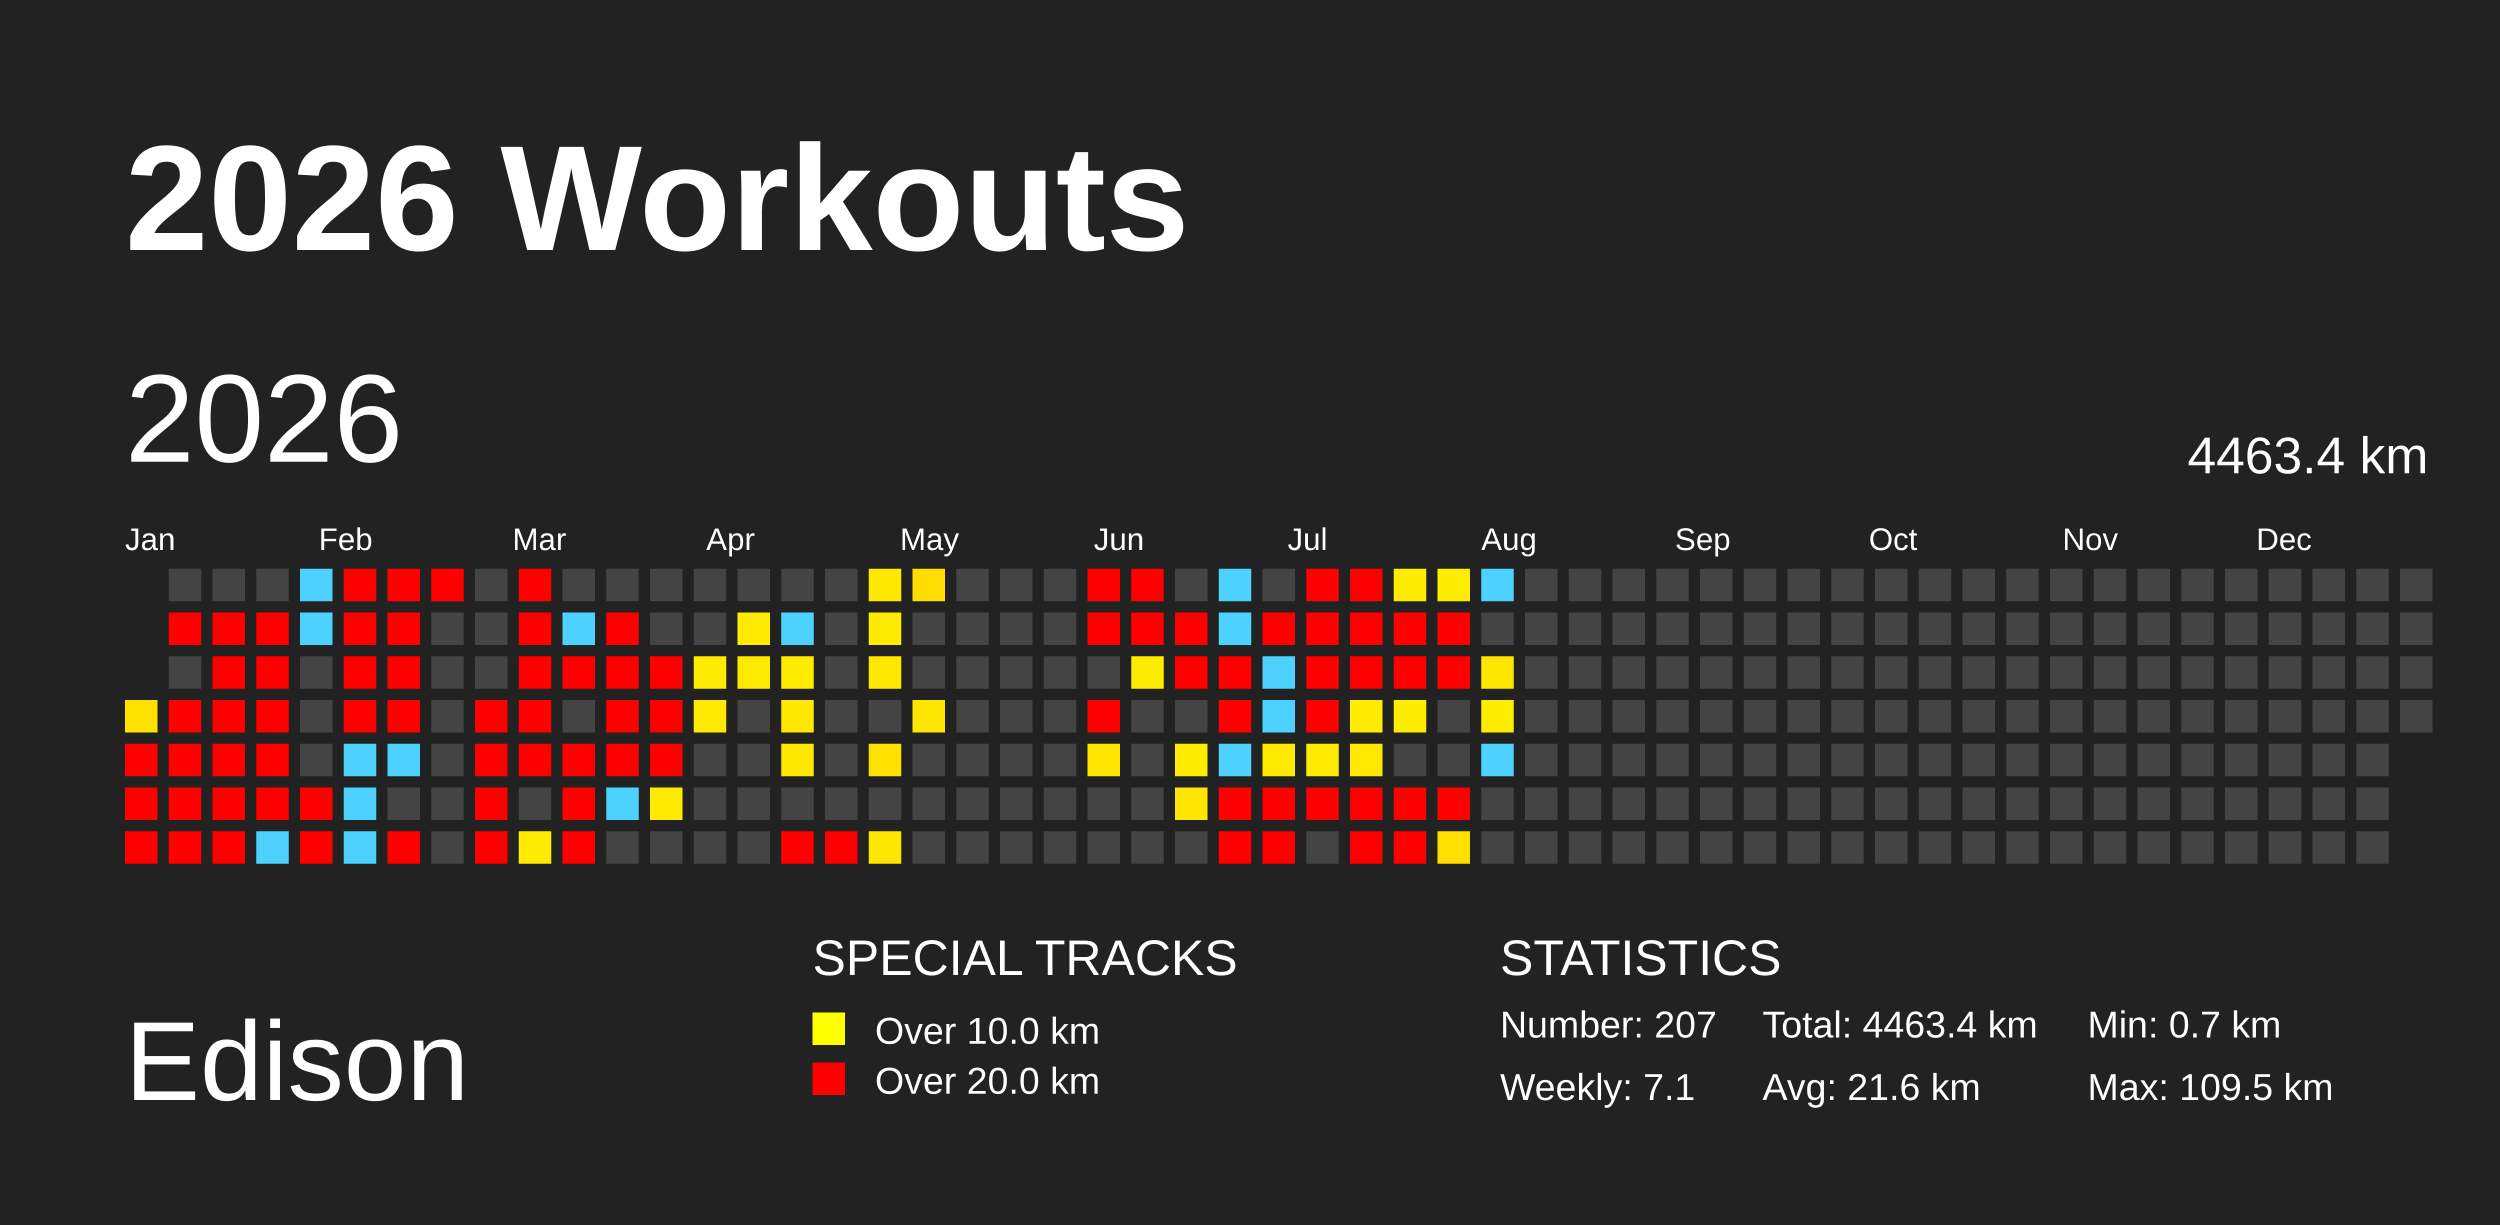
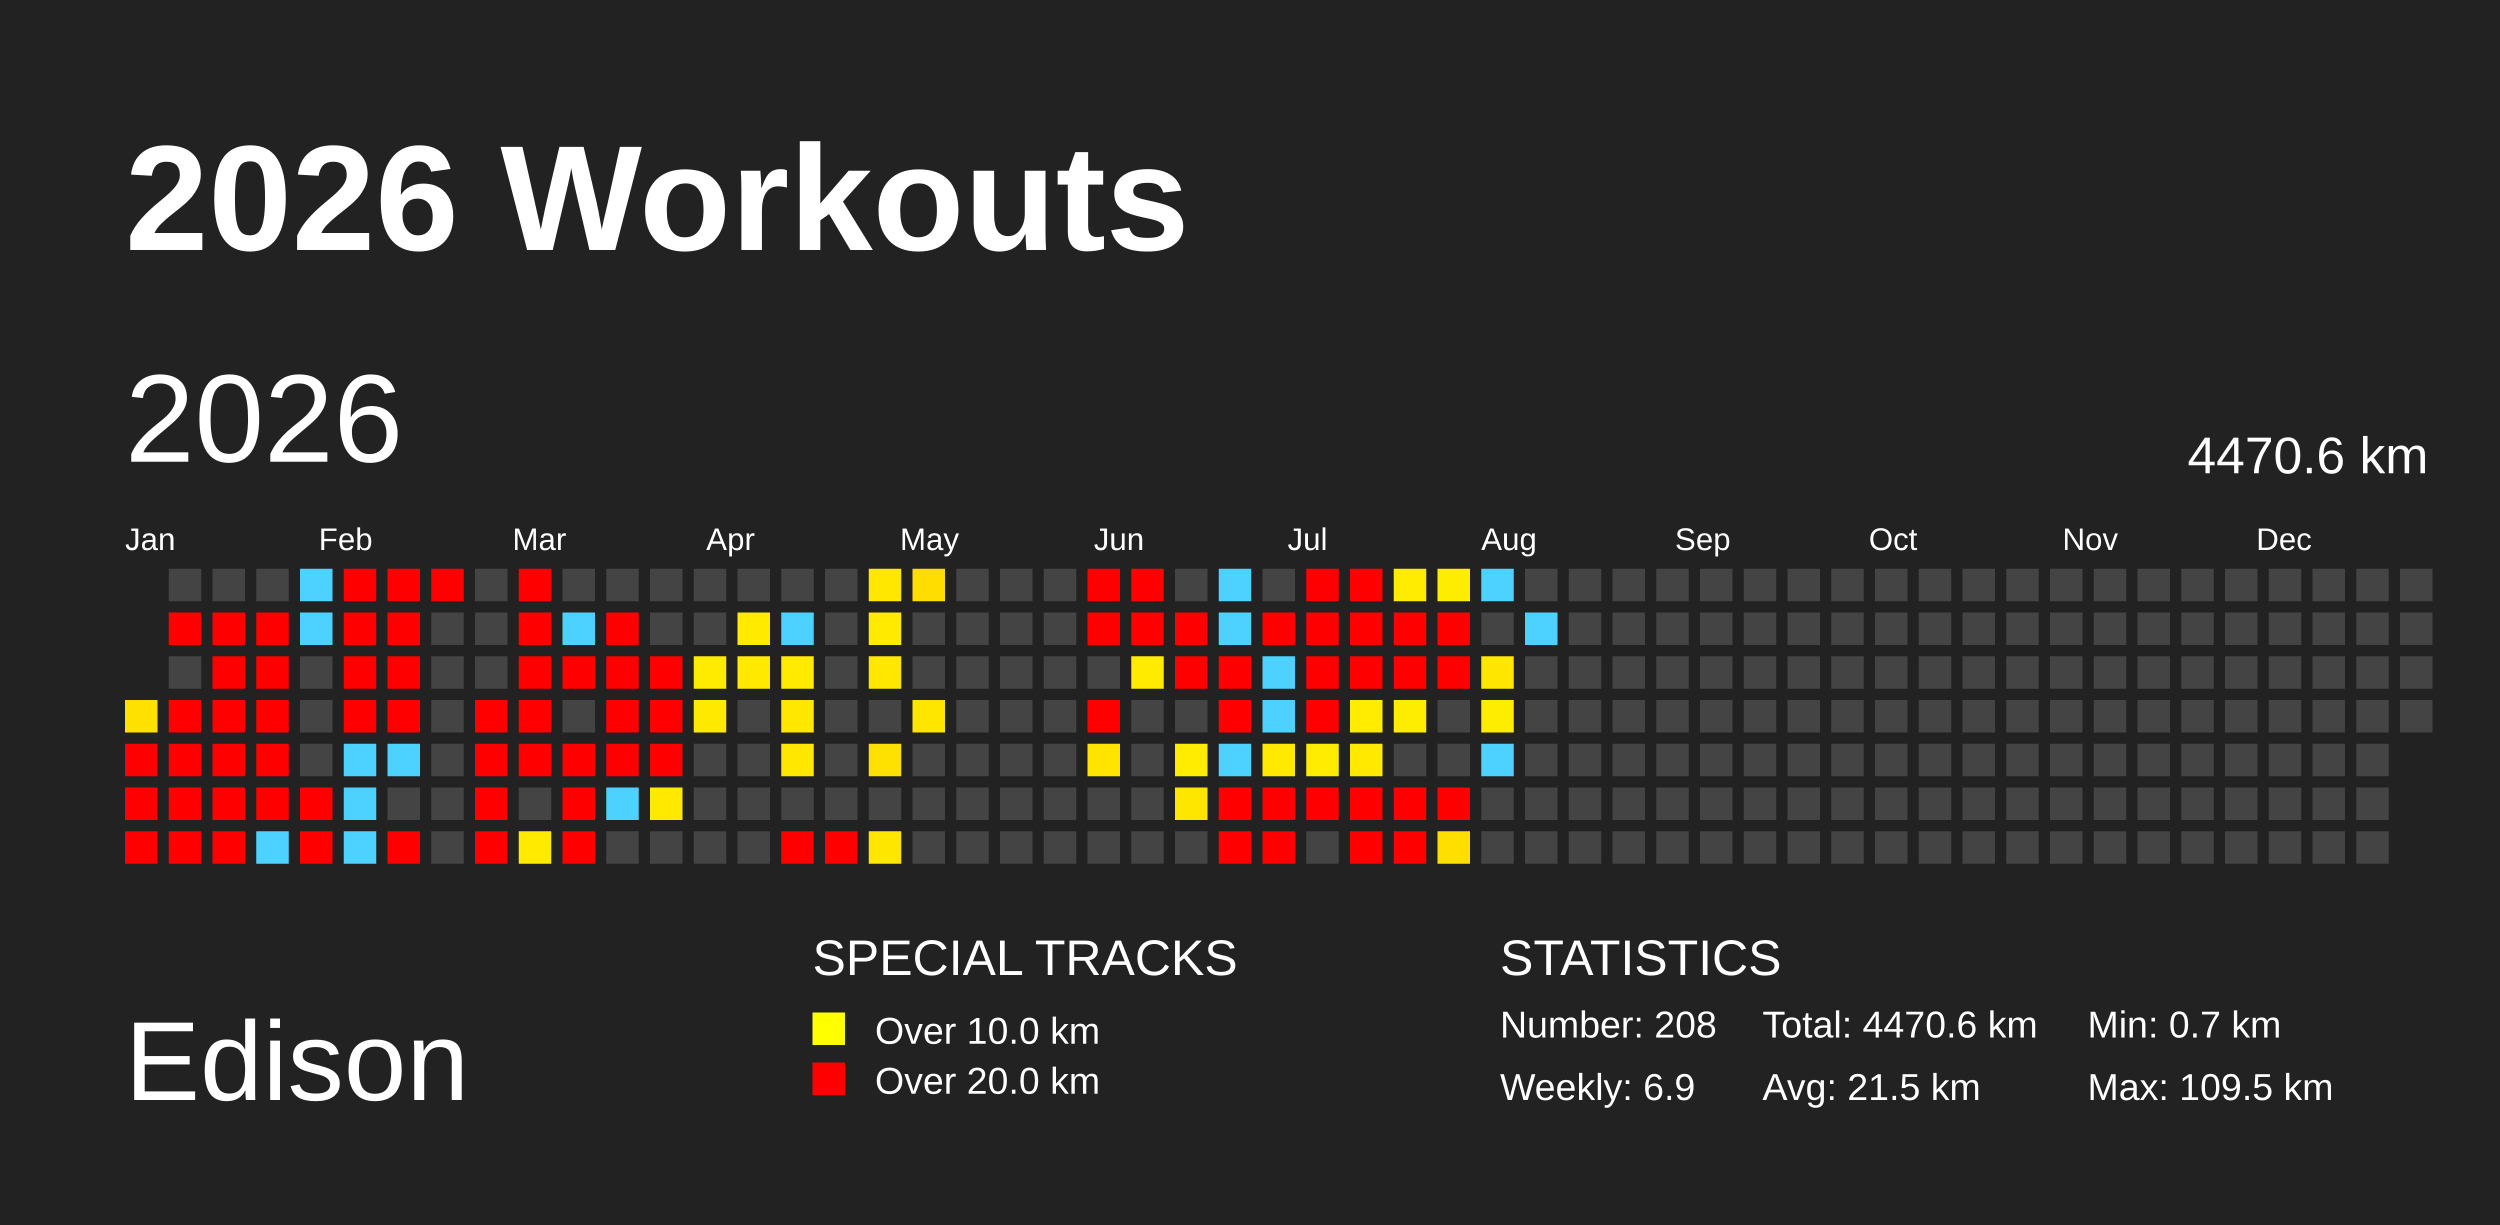
<svg xmlns="http://www.w3.org/2000/svg" baseProfile="full" height="98mm" version="1.1" viewBox="0,0,200,98" width="200mm">
  <defs />
  <rect fill="#222222" height="98" width="200" x="0" y="0" />
  <text fill="#FFFFFF" style="font-size:12px; font-family:Arial; font-weight:bold;" x="10" y="20">2026 Workouts</text>
  <text fill="#FFFFFF" style="font-size:9px; font-family:Arial" x="10" y="88">Edison</text>
  <text fill="#FFFFFF" style="font-size:4px; font-family:Arial" x="65" y="78">SPECIAL TRACKS</text>
  <rect fill="yellow" height="2.6" width="2.6" x="65" y="81" />
  <text fill="#FFFFFF" style="font-size:3px; font-family:Arial" x="70" y="83.5">Over 10.0 km</text>
  <rect fill="red" height="2.6" width="2.6" x="65" y="85" />
  <text fill="#FFFFFF" style="font-size:3px; font-family:Arial" x="70" y="87.5">Over 20.0 km</text>
  <text fill="#FFFFFF" style="font-size:4px; font-family:Arial" x="120" y="78">STATISTICS</text>
-   <text fill="#FFFFFF" style="font-size:3px; font-family:Arial" x="120" y="83">Number: 207</text>
-   <text fill="#FFFFFF" style="font-size:3px; font-family:Arial" x="120" y="88">Weekly: 7.1</text>
-   <text fill="#FFFFFF" style="font-size:3px; font-family:Arial" x="141" y="83">Total: 4463.4 km</text>
-   <text fill="#FFFFFF" style="font-size:3px; font-family:Arial" x="141" y="88">Avg: 21.6 km</text>
+   <text fill="#FFFFFF" style="font-size:3px; font-family:Arial" x="120" y="83">Number: 208</text>
+   <text fill="#FFFFFF" style="font-size:3px; font-family:Arial" x="120" y="88">Weekly: 6.9</text>
+   <text fill="#FFFFFF" style="font-size:3px; font-family:Arial" x="141" y="83">Total: 4470.6 km</text>
+   <text fill="#FFFFFF" style="font-size:3px; font-family:Arial" x="141" y="88">Avg: 21.5 km</text>
  <text fill="#FFFFFF" style="font-size:3px; font-family:Arial" x="167" y="83">Min: 0.7 km</text>
  <text fill="#FFFFFF" style="font-size:3px; font-family:Arial" x="167" y="88">Max: 109.5 km</text>
  <text dominant-baseline="hanging" fill="#FFFFFF" style="font-size:10.0px; font-family:Arial;" x="10" y="30">2026</text>
-   <text dominant-baseline="hanging" fill="#FFFFFF" style="font-size:4.125px; font-family:Arial;" x="175" y="35">4463.4 km</text>
+   <text dominant-baseline="hanging" fill="#FFFFFF" style="font-size:4.125px; font-family:Arial;" x="175" y="35">4470.6 km</text>
  <text fill="#FFFFFF" style="font-size:2.5px; font-family:Arial" x="10.0" y="44">Jan</text>
  <text fill="#FFFFFF" style="font-size:2.5px; font-family:Arial" x="25.5" y="44">Feb</text>
  <text fill="#FFFFFF" style="font-size:2.5px; font-family:Arial" x="41.0" y="44">Mar</text>
  <text fill="#FFFFFF" style="font-size:2.5px; font-family:Arial" x="56.5" y="44">Apr</text>
  <text fill="#FFFFFF" style="font-size:2.5px; font-family:Arial" x="72.0" y="44">May</text>
  <text fill="#FFFFFF" style="font-size:2.5px; font-family:Arial" x="87.5" y="44">Jun</text>
  <text fill="#FFFFFF" style="font-size:2.5px; font-family:Arial" x="103.0" y="44">Jul</text>
  <text fill="#FFFFFF" style="font-size:2.5px; font-family:Arial" x="118.5" y="44">Aug</text>
  <text fill="#FFFFFF" style="font-size:2.5px; font-family:Arial" x="134.0" y="44">Sep</text>
  <text fill="#FFFFFF" style="font-size:2.5px; font-family:Arial" x="149.5" y="44">Oct</text>
  <text fill="#FFFFFF" style="font-size:2.5px; font-family:Arial" x="165.0" y="44">Nov</text>
  <text fill="#FFFFFF" style="font-size:2.5px; font-family:Arial" x="180.5" y="44">Dec</text>
  <rect fill="#ffe100" height="2.6" width="2.6" x="10.0" y="56.0" />
  <rect fill="red" height="2.6" width="2.6" x="10.0" y="59.5" />
  <rect fill="red" height="2.6" width="2.6" x="10.0" y="63.0" />
  <rect fill="red" height="2.6" width="2.6" x="10.0" y="66.5" />
  <rect fill="#444444" height="2.6" width="2.6" x="13.5" y="45.5" />
  <rect fill="red" height="2.6" width="2.6" x="13.5" y="49.0" />
  <rect fill="#444444" height="2.6" width="2.6" x="13.5" y="52.5" />
  <rect fill="red" height="2.6" width="2.6" x="13.5" y="56.0" />
  <rect fill="red" height="2.6" width="2.6" x="13.5" y="59.5" />
  <rect fill="red" height="2.6" width="2.6" x="13.5" y="63.0" />
  <rect fill="red" height="2.6" width="2.6" x="13.5" y="66.5" />
  <rect fill="#444444" height="2.6" width="2.6" x="17.0" y="45.5" />
  <rect fill="red" height="2.6" width="2.6" x="17.0" y="49.0" />
  <rect fill="red" height="2.6" width="2.6" x="17.0" y="52.5" />
  <rect fill="red" height="2.6" width="2.6" x="17.0" y="56.0" />
  <rect fill="red" height="2.6" width="2.6" x="17.0" y="59.5" />
  <rect fill="red" height="2.6" width="2.6" x="17.0" y="63.0" />
  <rect fill="red" height="2.6" width="2.6" x="17.0" y="66.5" />
  <rect fill="#444444" height="2.6" width="2.6" x="20.5" y="45.5" />
  <rect fill="red" height="2.6" width="2.6" x="20.5" y="49.0" />
  <rect fill="red" height="2.6" width="2.6" x="20.5" y="52.5" />
  <rect fill="red" height="2.6" width="2.6" x="20.5" y="56.0" />
  <rect fill="red" height="2.6" width="2.6" x="20.5" y="59.5" />
  <rect fill="red" height="2.6" width="2.6" x="20.5" y="63.0" />
  <rect fill="#4dd2ff" height="2.6" width="2.6" x="20.5" y="66.5" />
  <rect fill="#4dd2ff" height="2.6" width="2.6" x="24.0" y="45.5" />
  <rect fill="#4dd2ff" height="2.6" width="2.6" x="24.0" y="49.0" />
  <rect fill="#444444" height="2.6" width="2.6" x="24.0" y="52.5" />
  <rect fill="#444444" height="2.6" width="2.6" x="24.0" y="56.0" />
  <rect fill="#444444" height="2.6" width="2.6" x="24.0" y="59.5" />
  <rect fill="red" height="2.6" width="2.6" x="24.0" y="63.0" />
  <rect fill="red" height="2.6" width="2.6" x="24.0" y="66.5" />
  <rect fill="red" height="2.6" width="2.6" x="27.5" y="45.5" />
  <rect fill="red" height="2.6" width="2.6" x="27.5" y="49.0" />
  <rect fill="red" height="2.6" width="2.6" x="27.5" y="52.5" />
  <rect fill="red" height="2.6" width="2.6" x="27.5" y="56.0" />
  <rect fill="#4dd2ff" height="2.6" width="2.6" x="27.5" y="59.5" />
  <rect fill="#4dd2ff" height="2.6" width="2.6" x="27.5" y="63.0" />
  <rect fill="#4dd2ff" height="2.6" width="2.6" x="27.5" y="66.5" />
  <rect fill="red" height="2.6" width="2.6" x="31.0" y="45.5" />
  <rect fill="red" height="2.6" width="2.6" x="31.0" y="49.0" />
  <rect fill="red" height="2.6" width="2.6" x="31.0" y="52.5" />
  <rect fill="red" height="2.6" width="2.6" x="31.0" y="56.0" />
  <rect fill="#4dd2ff" height="2.6" width="2.6" x="31.0" y="59.5" />
  <rect fill="#444444" height="2.6" width="2.6" x="31.0" y="63.0" />
  <rect fill="red" height="2.6" width="2.6" x="31.0" y="66.5" />
  <rect fill="red" height="2.6" width="2.6" x="34.5" y="45.5" />
  <rect fill="#444444" height="2.6" width="2.6" x="34.5" y="49.0" />
  <rect fill="#444444" height="2.6" width="2.6" x="34.5" y="52.5" />
  <rect fill="#444444" height="2.6" width="2.6" x="34.5" y="56.0" />
  <rect fill="#444444" height="2.6" width="2.6" x="34.5" y="59.5" />
  <rect fill="#444444" height="2.6" width="2.6" x="34.5" y="63.0" />
  <rect fill="#444444" height="2.6" width="2.6" x="34.5" y="66.5" />
  <rect fill="#444444" height="2.6" width="2.6" x="38.0" y="45.5" />
  <rect fill="#444444" height="2.6" width="2.6" x="38.0" y="49.0" />
  <rect fill="#444444" height="2.6" width="2.6" x="38.0" y="52.5" />
  <rect fill="red" height="2.6" width="2.6" x="38.0" y="56.0" />
  <rect fill="red" height="2.6" width="2.6" x="38.0" y="59.5" />
  <rect fill="red" height="2.6" width="2.6" x="38.0" y="63.0" />
  <rect fill="red" height="2.6" width="2.6" x="38.0" y="66.5" />
  <rect fill="red" height="2.6" width="2.6" x="41.5" y="45.5" />
  <rect fill="red" height="2.6" width="2.6" x="41.5" y="49.0" />
  <rect fill="red" height="2.6" width="2.6" x="41.5" y="52.5" />
  <rect fill="red" height="2.6" width="2.6" x="41.5" y="56.0" />
  <rect fill="red" height="2.6" width="2.6" x="41.5" y="59.5" />
  <rect fill="#444444" height="2.6" width="2.6" x="41.5" y="63.0" />
  <rect fill="#ffea00" height="2.6" width="2.6" x="41.5" y="66.5" />
  <rect fill="#444444" height="2.6" width="2.6" x="45.0" y="45.5" />
  <rect fill="#4dd2ff" height="2.6" width="2.6" x="45.0" y="49.0" />
  <rect fill="red" height="2.6" width="2.6" x="45.0" y="52.5" />
  <rect fill="#444444" height="2.6" width="2.6" x="45.0" y="56.0" />
  <rect fill="red" height="2.6" width="2.6" x="45.0" y="59.5" />
  <rect fill="red" height="2.6" width="2.6" x="45.0" y="63.0" />
  <rect fill="red" height="2.6" width="2.6" x="45.0" y="66.5" />
  <rect fill="#444444" height="2.6" width="2.6" x="48.5" y="45.5" />
  <rect fill="red" height="2.6" width="2.6" x="48.5" y="49.0" />
  <rect fill="red" height="2.6" width="2.6" x="48.5" y="52.5" />
  <rect fill="red" height="2.6" width="2.6" x="48.5" y="56.0" />
  <rect fill="red" height="2.6" width="2.6" x="48.5" y="59.5" />
  <rect fill="#4dd2ff" height="2.6" width="2.6" x="48.5" y="63.0" />
  <rect fill="#444444" height="2.6" width="2.6" x="48.5" y="66.5" />
  <rect fill="#444444" height="2.6" width="2.6" x="52.0" y="45.5" />
  <rect fill="#444444" height="2.6" width="2.6" x="52.0" y="49.0" />
  <rect fill="red" height="2.6" width="2.6" x="52.0" y="52.5" />
  <rect fill="red" height="2.6" width="2.6" x="52.0" y="56.0" />
  <rect fill="red" height="2.6" width="2.6" x="52.0" y="59.5" />
  <rect fill="#ffe900" height="2.6" width="2.6" x="52.0" y="63.0" />
  <rect fill="#444444" height="2.6" width="2.6" x="52.0" y="66.5" />
  <rect fill="#444444" height="2.6" width="2.6" x="55.5" y="45.5" />
  <rect fill="#444444" height="2.6" width="2.6" x="55.5" y="49.0" />
  <rect fill="#ffeb00" height="2.6" width="2.6" x="55.5" y="52.5" />
  <rect fill="#ffe900" height="2.6" width="2.6" x="55.5" y="56.0" />
  <rect fill="#444444" height="2.6" width="2.6" x="55.5" y="59.5" />
  <rect fill="#444444" height="2.6" width="2.6" x="55.5" y="63.0" />
  <rect fill="#444444" height="2.6" width="2.6" x="55.5" y="66.5" />
  <rect fill="#444444" height="2.6" width="2.6" x="59.0" y="45.5" />
  <rect fill="#ffea00" height="2.6" width="2.6" x="59.0" y="49.0" />
  <rect fill="#ffe900" height="2.6" width="2.6" x="59.0" y="52.5" />
  <rect fill="#444444" height="2.6" width="2.6" x="59.0" y="56.0" />
  <rect fill="#444444" height="2.6" width="2.6" x="59.0" y="59.5" />
  <rect fill="#444444" height="2.6" width="2.6" x="59.0" y="63.0" />
  <rect fill="#444444" height="2.6" width="2.6" x="59.0" y="66.5" />
  <rect fill="#444444" height="2.6" width="2.6" x="62.5" y="45.5" />
  <rect fill="#4dd2ff" height="2.6" width="2.6" x="62.5" y="49.0" />
  <rect fill="#ffea00" height="2.6" width="2.6" x="62.5" y="52.5" />
  <rect fill="#ffe700" height="2.6" width="2.6" x="62.5" y="56.0" />
  <rect fill="#ffe700" height="2.6" width="2.6" x="62.5" y="59.5" />
  <rect fill="#444444" height="2.6" width="2.6" x="62.5" y="63.0" />
  <rect fill="red" height="2.6" width="2.6" x="62.5" y="66.5" />
  <rect fill="#444444" height="2.6" width="2.6" x="66.0" y="45.5" />
  <rect fill="#444444" height="2.6" width="2.6" x="66.0" y="49.0" />
  <rect fill="#444444" height="2.6" width="2.6" x="66.0" y="52.5" />
  <rect fill="#444444" height="2.6" width="2.6" x="66.0" y="56.0" />
  <rect fill="#444444" height="2.6" width="2.6" x="66.0" y="59.5" />
  <rect fill="#444444" height="2.6" width="2.6" x="66.0" y="63.0" />
  <rect fill="red" height="2.6" width="2.6" x="66.0" y="66.5" />
  <rect fill="#ffe700" height="2.6" width="2.6" x="69.5" y="45.5" />
  <rect fill="#ffea00" height="2.6" width="2.6" x="69.5" y="49.0" />
  <rect fill="#ffe700" height="2.6" width="2.6" x="69.5" y="52.5" />
  <rect fill="#444444" height="2.6" width="2.6" x="69.5" y="56.0" />
  <rect fill="#ffe100" height="2.6" width="2.6" x="69.5" y="59.5" />
  <rect fill="#444444" height="2.6" width="2.6" x="69.5" y="63.0" />
  <rect fill="#ffe600" height="2.6" width="2.6" x="69.5" y="66.5" />
  <rect fill="#ffdd00" height="2.6" width="2.6" x="73.0" y="45.5" />
  <rect fill="#444444" height="2.6" width="2.6" x="73.0" y="49.0" />
  <rect fill="#444444" height="2.6" width="2.6" x="73.0" y="52.5" />
  <rect fill="#ffe600" height="2.6" width="2.6" x="73.0" y="56.0" />
  <rect fill="#444444" height="2.6" width="2.6" x="73.0" y="59.5" />
  <rect fill="#444444" height="2.6" width="2.6" x="73.0" y="63.0" />
  <rect fill="#444444" height="2.6" width="2.6" x="73.0" y="66.5" />
  <rect fill="#444444" height="2.6" width="2.6" x="76.5" y="45.5" />
  <rect fill="#444444" height="2.6" width="2.6" x="76.5" y="49.0" />
  <rect fill="#444444" height="2.6" width="2.6" x="76.5" y="52.5" />
  <rect fill="#444444" height="2.6" width="2.6" x="76.5" y="56.0" />
  <rect fill="#444444" height="2.6" width="2.6" x="76.5" y="59.5" />
  <rect fill="#444444" height="2.6" width="2.6" x="76.5" y="63.0" />
  <rect fill="#444444" height="2.6" width="2.6" x="76.5" y="66.5" />
  <rect fill="#444444" height="2.6" width="2.6" x="80.0" y="45.5" />
  <rect fill="#444444" height="2.6" width="2.6" x="80.0" y="49.0" />
  <rect fill="#444444" height="2.6" width="2.6" x="80.0" y="52.5" />
  <rect fill="#444444" height="2.6" width="2.6" x="80.0" y="56.0" />
  <rect fill="#444444" height="2.6" width="2.6" x="80.0" y="59.5" />
  <rect fill="#444444" height="2.6" width="2.6" x="80.0" y="63.0" />
  <rect fill="#444444" height="2.6" width="2.6" x="80.0" y="66.5" />
  <rect fill="#444444" height="2.6" width="2.6" x="83.5" y="45.5" />
  <rect fill="#444444" height="2.6" width="2.6" x="83.5" y="49.0" />
  <rect fill="#444444" height="2.6" width="2.6" x="83.5" y="52.5" />
  <rect fill="#444444" height="2.6" width="2.6" x="83.5" y="56.0" />
  <rect fill="#444444" height="2.6" width="2.6" x="83.5" y="59.5" />
  <rect fill="#444444" height="2.6" width="2.6" x="83.5" y="63.0" />
  <rect fill="#444444" height="2.6" width="2.6" x="83.5" y="66.5" />
  <rect fill="red" height="2.6" width="2.6" x="87.0" y="45.5" />
  <rect fill="red" height="2.6" width="2.6" x="87.0" y="49.0" />
  <rect fill="#444444" height="2.6" width="2.6" x="87.0" y="52.5" />
  <rect fill="red" height="2.6" width="2.6" x="87.0" y="56.0" />
  <rect fill="#ffe400" height="2.6" width="2.6" x="87.0" y="59.5" />
  <rect fill="#444444" height="2.6" width="2.6" x="87.0" y="63.0" />
  <rect fill="#444444" height="2.6" width="2.6" x="87.0" y="66.5" />
  <rect fill="red" height="2.6" width="2.6" x="90.5" y="45.5" />
  <rect fill="red" height="2.6" width="2.6" x="90.5" y="49.0" />
  <rect fill="#ffeb00" height="2.6" width="2.6" x="90.5" y="52.5" />
  <rect fill="#444444" height="2.6" width="2.6" x="90.5" y="56.0" />
  <rect fill="#444444" height="2.6" width="2.6" x="90.5" y="59.5" />
  <rect fill="#444444" height="2.6" width="2.6" x="90.5" y="63.0" />
  <rect fill="#444444" height="2.6" width="2.6" x="90.5" y="66.5" />
  <rect fill="#444444" height="2.6" width="2.6" x="94.0" y="45.5" />
  <rect fill="red" height="2.6" width="2.6" x="94.0" y="49.0" />
  <rect fill="red" height="2.6" width="2.6" x="94.0" y="52.5" />
  <rect fill="#444444" height="2.6" width="2.6" x="94.0" y="56.0" />
  <rect fill="#ffec00" height="2.6" width="2.6" x="94.0" y="59.5" />
  <rect fill="#ffe600" height="2.6" width="2.6" x="94.0" y="63.0" />
  <rect fill="#444444" height="2.6" width="2.6" x="94.0" y="66.5" />
  <rect fill="#4dd2ff" height="2.6" width="2.6" x="97.5" y="45.5" />
  <rect fill="#4dd2ff" height="2.6" width="2.6" x="97.5" y="49.0" />
  <rect fill="red" height="2.6" width="2.6" x="97.5" y="52.5" />
  <rect fill="red" height="2.6" width="2.6" x="97.5" y="56.0" />
  <rect fill="#4dd2ff" height="2.6" width="2.6" x="97.5" y="59.5" />
  <rect fill="red" height="2.6" width="2.6" x="97.5" y="63.0" />
  <rect fill="red" height="2.6" width="2.6" x="97.5" y="66.5" />
  <rect fill="#444444" height="2.6" width="2.6" x="101.0" y="45.5" />
  <rect fill="red" height="2.6" width="2.6" x="101.0" y="49.0" />
  <rect fill="#4dd2ff" height="2.6" width="2.6" x="101.0" y="52.5" />
  <rect fill="#4dd2ff" height="2.6" width="2.6" x="101.0" y="56.0" />
  <rect fill="#ffe900" height="2.6" width="2.6" x="101.0" y="59.5" />
  <rect fill="red" height="2.6" width="2.6" x="101.0" y="63.0" />
  <rect fill="red" height="2.6" width="2.6" x="101.0" y="66.5" />
  <rect fill="red" height="2.6" width="2.6" x="104.5" y="45.5" />
  <rect fill="red" height="2.6" width="2.6" x="104.5" y="49.0" />
  <rect fill="red" height="2.6" width="2.6" x="104.5" y="52.5" />
  <rect fill="red" height="2.6" width="2.6" x="104.5" y="56.0" />
  <rect fill="#ffec00" height="2.6" width="2.6" x="104.5" y="59.5" />
  <rect fill="red" height="2.6" width="2.6" x="104.5" y="63.0" />
  <rect fill="#444444" height="2.6" width="2.6" x="104.5" y="66.5" />
  <rect fill="red" height="2.6" width="2.6" x="108.0" y="45.5" />
  <rect fill="red" height="2.6" width="2.6" x="108.0" y="49.0" />
  <rect fill="red" height="2.6" width="2.6" x="108.0" y="52.5" />
  <rect fill="#ffec00" height="2.6" width="2.6" x="108.0" y="56.0" />
  <rect fill="#ffe900" height="2.6" width="2.6" x="108.0" y="59.5" />
  <rect fill="red" height="2.6" width="2.6" x="108.0" y="63.0" />
  <rect fill="red" height="2.6" width="2.6" x="108.0" y="66.5" />
  <rect fill="#ffec00" height="2.6" width="2.6" x="111.5" y="45.5" />
  <rect fill="red" height="2.6" width="2.6" x="111.5" y="49.0" />
  <rect fill="red" height="2.6" width="2.6" x="111.5" y="52.5" />
  <rect fill="#ffed00" height="2.6" width="2.6" x="111.5" y="56.0" />
  <rect fill="#444444" height="2.6" width="2.6" x="111.5" y="59.5" />
  <rect fill="red" height="2.6" width="2.6" x="111.5" y="63.0" />
  <rect fill="red" height="2.6" width="2.6" x="111.5" y="66.5" />
  <rect fill="#ffed00" height="2.6" width="2.6" x="115.0" y="45.5" />
  <rect fill="red" height="2.6" width="2.6" x="115.0" y="49.0" />
  <rect fill="red" height="2.6" width="2.6" x="115.0" y="52.5" />
  <rect fill="#444444" height="2.6" width="2.6" x="115.0" y="56.0" />
  <rect fill="#444444" height="2.6" width="2.6" x="115.0" y="59.5" />
  <rect fill="red" height="2.6" width="2.6" x="115.0" y="63.0" />
  <rect fill="#ffdf00" height="2.6" width="2.6" x="115.0" y="66.5" />
  <rect fill="#4dd2ff" height="2.6" width="2.6" x="118.5" y="45.5" />
  <rect fill="#444444" height="2.6" width="2.6" x="118.5" y="49.0" />
  <rect fill="#ffe600" height="2.6" width="2.6" x="118.5" y="52.5" />
  <rect fill="#ffed00" height="2.6" width="2.6" x="118.5" y="56.0" />
  <rect fill="#4dd2ff" height="2.6" width="2.6" x="118.5" y="59.5" />
  <rect fill="#444444" height="2.6" width="2.6" x="118.5" y="63.0" />
  <rect fill="#444444" height="2.6" width="2.6" x="118.5" y="66.5" />
  <rect fill="#444444" height="2.6" width="2.6" x="122.0" y="45.5" />
-   <rect fill="#444444" height="2.6" width="2.6" x="122.0" y="49.0" />
+   <rect fill="#4dd2ff" height="2.6" width="2.6" x="122.0" y="49.0" />
  <rect fill="#444444" height="2.6" width="2.6" x="122.0" y="52.5" />
  <rect fill="#444444" height="2.6" width="2.6" x="122.0" y="56.0" />
  <rect fill="#444444" height="2.6" width="2.6" x="122.0" y="59.5" />
  <rect fill="#444444" height="2.6" width="2.6" x="122.0" y="63.0" />
  <rect fill="#444444" height="2.6" width="2.6" x="122.0" y="66.5" />
  <rect fill="#444444" height="2.6" width="2.6" x="125.5" y="45.5" />
  <rect fill="#444444" height="2.6" width="2.6" x="125.5" y="49.0" />
  <rect fill="#444444" height="2.6" width="2.6" x="125.5" y="52.5" />
  <rect fill="#444444" height="2.6" width="2.6" x="125.5" y="56.0" />
  <rect fill="#444444" height="2.6" width="2.6" x="125.5" y="59.5" />
  <rect fill="#444444" height="2.6" width="2.6" x="125.5" y="63.0" />
  <rect fill="#444444" height="2.6" width="2.6" x="125.5" y="66.5" />
  <rect fill="#444444" height="2.6" width="2.6" x="129.0" y="45.5" />
  <rect fill="#444444" height="2.6" width="2.6" x="129.0" y="49.0" />
  <rect fill="#444444" height="2.6" width="2.6" x="129.0" y="52.5" />
  <rect fill="#444444" height="2.6" width="2.6" x="129.0" y="56.0" />
  <rect fill="#444444" height="2.6" width="2.6" x="129.0" y="59.5" />
  <rect fill="#444444" height="2.6" width="2.6" x="129.0" y="63.0" />
  <rect fill="#444444" height="2.6" width="2.6" x="129.0" y="66.5" />
  <rect fill="#444444" height="2.6" width="2.6" x="132.5" y="45.5" />
  <rect fill="#444444" height="2.6" width="2.6" x="132.5" y="49.0" />
  <rect fill="#444444" height="2.6" width="2.6" x="132.5" y="52.5" />
  <rect fill="#444444" height="2.6" width="2.6" x="132.5" y="56.0" />
  <rect fill="#444444" height="2.6" width="2.6" x="132.5" y="59.5" />
  <rect fill="#444444" height="2.6" width="2.6" x="132.5" y="63.0" />
  <rect fill="#444444" height="2.6" width="2.6" x="132.5" y="66.5" />
  <rect fill="#444444" height="2.6" width="2.6" x="136.0" y="45.5" />
  <rect fill="#444444" height="2.6" width="2.6" x="136.0" y="49.0" />
  <rect fill="#444444" height="2.6" width="2.6" x="136.0" y="52.5" />
  <rect fill="#444444" height="2.6" width="2.6" x="136.0" y="56.0" />
  <rect fill="#444444" height="2.6" width="2.6" x="136.0" y="59.5" />
  <rect fill="#444444" height="2.6" width="2.6" x="136.0" y="63.0" />
  <rect fill="#444444" height="2.6" width="2.6" x="136.0" y="66.5" />
  <rect fill="#444444" height="2.6" width="2.6" x="139.5" y="45.5" />
  <rect fill="#444444" height="2.6" width="2.6" x="139.5" y="49.0" />
  <rect fill="#444444" height="2.6" width="2.6" x="139.5" y="52.5" />
  <rect fill="#444444" height="2.6" width="2.6" x="139.5" y="56.0" />
  <rect fill="#444444" height="2.6" width="2.6" x="139.5" y="59.5" />
  <rect fill="#444444" height="2.6" width="2.6" x="139.5" y="63.0" />
  <rect fill="#444444" height="2.6" width="2.6" x="139.5" y="66.5" />
  <rect fill="#444444" height="2.6" width="2.6" x="143.0" y="45.5" />
  <rect fill="#444444" height="2.6" width="2.6" x="143.0" y="49.0" />
  <rect fill="#444444" height="2.6" width="2.6" x="143.0" y="52.5" />
  <rect fill="#444444" height="2.6" width="2.6" x="143.0" y="56.0" />
  <rect fill="#444444" height="2.6" width="2.6" x="143.0" y="59.5" />
  <rect fill="#444444" height="2.6" width="2.6" x="143.0" y="63.0" />
  <rect fill="#444444" height="2.6" width="2.6" x="143.0" y="66.5" />
  <rect fill="#444444" height="2.6" width="2.6" x="146.5" y="45.5" />
  <rect fill="#444444" height="2.6" width="2.6" x="146.5" y="49.0" />
  <rect fill="#444444" height="2.6" width="2.6" x="146.5" y="52.5" />
  <rect fill="#444444" height="2.6" width="2.6" x="146.5" y="56.0" />
  <rect fill="#444444" height="2.6" width="2.6" x="146.5" y="59.5" />
  <rect fill="#444444" height="2.6" width="2.6" x="146.5" y="63.0" />
  <rect fill="#444444" height="2.6" width="2.6" x="146.5" y="66.5" />
  <rect fill="#444444" height="2.6" width="2.6" x="150.0" y="45.5" />
  <rect fill="#444444" height="2.6" width="2.6" x="150.0" y="49.0" />
  <rect fill="#444444" height="2.6" width="2.6" x="150.0" y="52.5" />
  <rect fill="#444444" height="2.6" width="2.6" x="150.0" y="56.0" />
  <rect fill="#444444" height="2.6" width="2.6" x="150.0" y="59.5" />
  <rect fill="#444444" height="2.6" width="2.6" x="150.0" y="63.0" />
  <rect fill="#444444" height="2.6" width="2.6" x="150.0" y="66.5" />
  <rect fill="#444444" height="2.6" width="2.6" x="153.5" y="45.5" />
  <rect fill="#444444" height="2.6" width="2.6" x="153.5" y="49.0" />
  <rect fill="#444444" height="2.6" width="2.6" x="153.5" y="52.5" />
  <rect fill="#444444" height="2.6" width="2.6" x="153.5" y="56.0" />
  <rect fill="#444444" height="2.6" width="2.6" x="153.5" y="59.5" />
  <rect fill="#444444" height="2.6" width="2.6" x="153.5" y="63.0" />
  <rect fill="#444444" height="2.6" width="2.6" x="153.5" y="66.5" />
  <rect fill="#444444" height="2.6" width="2.6" x="157.0" y="45.5" />
  <rect fill="#444444" height="2.6" width="2.6" x="157.0" y="49.0" />
  <rect fill="#444444" height="2.6" width="2.6" x="157.0" y="52.5" />
  <rect fill="#444444" height="2.6" width="2.6" x="157.0" y="56.0" />
  <rect fill="#444444" height="2.6" width="2.6" x="157.0" y="59.5" />
  <rect fill="#444444" height="2.6" width="2.6" x="157.0" y="63.0" />
  <rect fill="#444444" height="2.6" width="2.6" x="157.0" y="66.5" />
  <rect fill="#444444" height="2.6" width="2.6" x="160.5" y="45.5" />
  <rect fill="#444444" height="2.6" width="2.6" x="160.5" y="49.0" />
  <rect fill="#444444" height="2.6" width="2.6" x="160.5" y="52.5" />
  <rect fill="#444444" height="2.6" width="2.6" x="160.5" y="56.0" />
  <rect fill="#444444" height="2.6" width="2.6" x="160.5" y="59.5" />
  <rect fill="#444444" height="2.6" width="2.6" x="160.5" y="63.0" />
  <rect fill="#444444" height="2.6" width="2.6" x="160.5" y="66.5" />
  <rect fill="#444444" height="2.6" width="2.6" x="164.0" y="45.5" />
  <rect fill="#444444" height="2.6" width="2.6" x="164.0" y="49.0" />
  <rect fill="#444444" height="2.6" width="2.6" x="164.0" y="52.5" />
  <rect fill="#444444" height="2.6" width="2.6" x="164.0" y="56.0" />
  <rect fill="#444444" height="2.6" width="2.6" x="164.0" y="59.5" />
  <rect fill="#444444" height="2.6" width="2.6" x="164.0" y="63.0" />
  <rect fill="#444444" height="2.6" width="2.6" x="164.0" y="66.5" />
  <rect fill="#444444" height="2.6" width="2.6" x="167.5" y="45.5" />
  <rect fill="#444444" height="2.6" width="2.6" x="167.5" y="49.0" />
  <rect fill="#444444" height="2.6" width="2.6" x="167.5" y="52.5" />
  <rect fill="#444444" height="2.6" width="2.6" x="167.5" y="56.0" />
  <rect fill="#444444" height="2.6" width="2.6" x="167.5" y="59.5" />
  <rect fill="#444444" height="2.6" width="2.6" x="167.5" y="63.0" />
  <rect fill="#444444" height="2.6" width="2.6" x="167.5" y="66.5" />
  <rect fill="#444444" height="2.6" width="2.6" x="171.0" y="45.5" />
  <rect fill="#444444" height="2.6" width="2.6" x="171.0" y="49.0" />
  <rect fill="#444444" height="2.6" width="2.6" x="171.0" y="52.5" />
  <rect fill="#444444" height="2.6" width="2.6" x="171.0" y="56.0" />
  <rect fill="#444444" height="2.6" width="2.6" x="171.0" y="59.5" />
  <rect fill="#444444" height="2.6" width="2.6" x="171.0" y="63.0" />
  <rect fill="#444444" height="2.6" width="2.6" x="171.0" y="66.5" />
  <rect fill="#444444" height="2.6" width="2.6" x="174.5" y="45.5" />
  <rect fill="#444444" height="2.6" width="2.6" x="174.5" y="49.0" />
  <rect fill="#444444" height="2.6" width="2.6" x="174.5" y="52.5" />
  <rect fill="#444444" height="2.6" width="2.6" x="174.5" y="56.0" />
  <rect fill="#444444" height="2.6" width="2.6" x="174.5" y="59.5" />
  <rect fill="#444444" height="2.6" width="2.6" x="174.5" y="63.0" />
  <rect fill="#444444" height="2.6" width="2.6" x="174.5" y="66.5" />
  <rect fill="#444444" height="2.6" width="2.6" x="178.0" y="45.5" />
  <rect fill="#444444" height="2.6" width="2.6" x="178.0" y="49.0" />
  <rect fill="#444444" height="2.6" width="2.6" x="178.0" y="52.5" />
  <rect fill="#444444" height="2.6" width="2.6" x="178.0" y="56.0" />
  <rect fill="#444444" height="2.6" width="2.6" x="178.0" y="59.5" />
  <rect fill="#444444" height="2.6" width="2.6" x="178.0" y="63.0" />
  <rect fill="#444444" height="2.6" width="2.6" x="178.0" y="66.5" />
  <rect fill="#444444" height="2.6" width="2.6" x="181.5" y="45.5" />
  <rect fill="#444444" height="2.6" width="2.6" x="181.5" y="49.0" />
  <rect fill="#444444" height="2.6" width="2.6" x="181.5" y="52.5" />
  <rect fill="#444444" height="2.6" width="2.6" x="181.5" y="56.0" />
  <rect fill="#444444" height="2.6" width="2.6" x="181.5" y="59.5" />
  <rect fill="#444444" height="2.6" width="2.6" x="181.5" y="63.0" />
  <rect fill="#444444" height="2.6" width="2.6" x="181.5" y="66.5" />
  <rect fill="#444444" height="2.6" width="2.6" x="185.0" y="45.5" />
  <rect fill="#444444" height="2.6" width="2.6" x="185.0" y="49.0" />
  <rect fill="#444444" height="2.6" width="2.6" x="185.0" y="52.5" />
  <rect fill="#444444" height="2.6" width="2.6" x="185.0" y="56.0" />
  <rect fill="#444444" height="2.6" width="2.6" x="185.0" y="59.5" />
  <rect fill="#444444" height="2.6" width="2.6" x="185.0" y="63.0" />
  <rect fill="#444444" height="2.6" width="2.6" x="185.0" y="66.5" />
  <rect fill="#444444" height="2.6" width="2.6" x="188.5" y="45.5" />
  <rect fill="#444444" height="2.6" width="2.6" x="188.5" y="49.0" />
  <rect fill="#444444" height="2.6" width="2.6" x="188.5" y="52.5" />
  <rect fill="#444444" height="2.6" width="2.6" x="188.5" y="56.0" />
  <rect fill="#444444" height="2.6" width="2.6" x="188.5" y="59.5" />
  <rect fill="#444444" height="2.6" width="2.6" x="188.5" y="63.0" />
  <rect fill="#444444" height="2.6" width="2.6" x="188.5" y="66.5" />
  <rect fill="#444444" height="2.6" width="2.6" x="192.0" y="45.5" />
  <rect fill="#444444" height="2.6" width="2.6" x="192.0" y="49.0" />
  <rect fill="#444444" height="2.6" width="2.6" x="192.0" y="52.5" />
  <rect fill="#444444" height="2.6" width="2.6" x="192.0" y="56.0" />
</svg>
